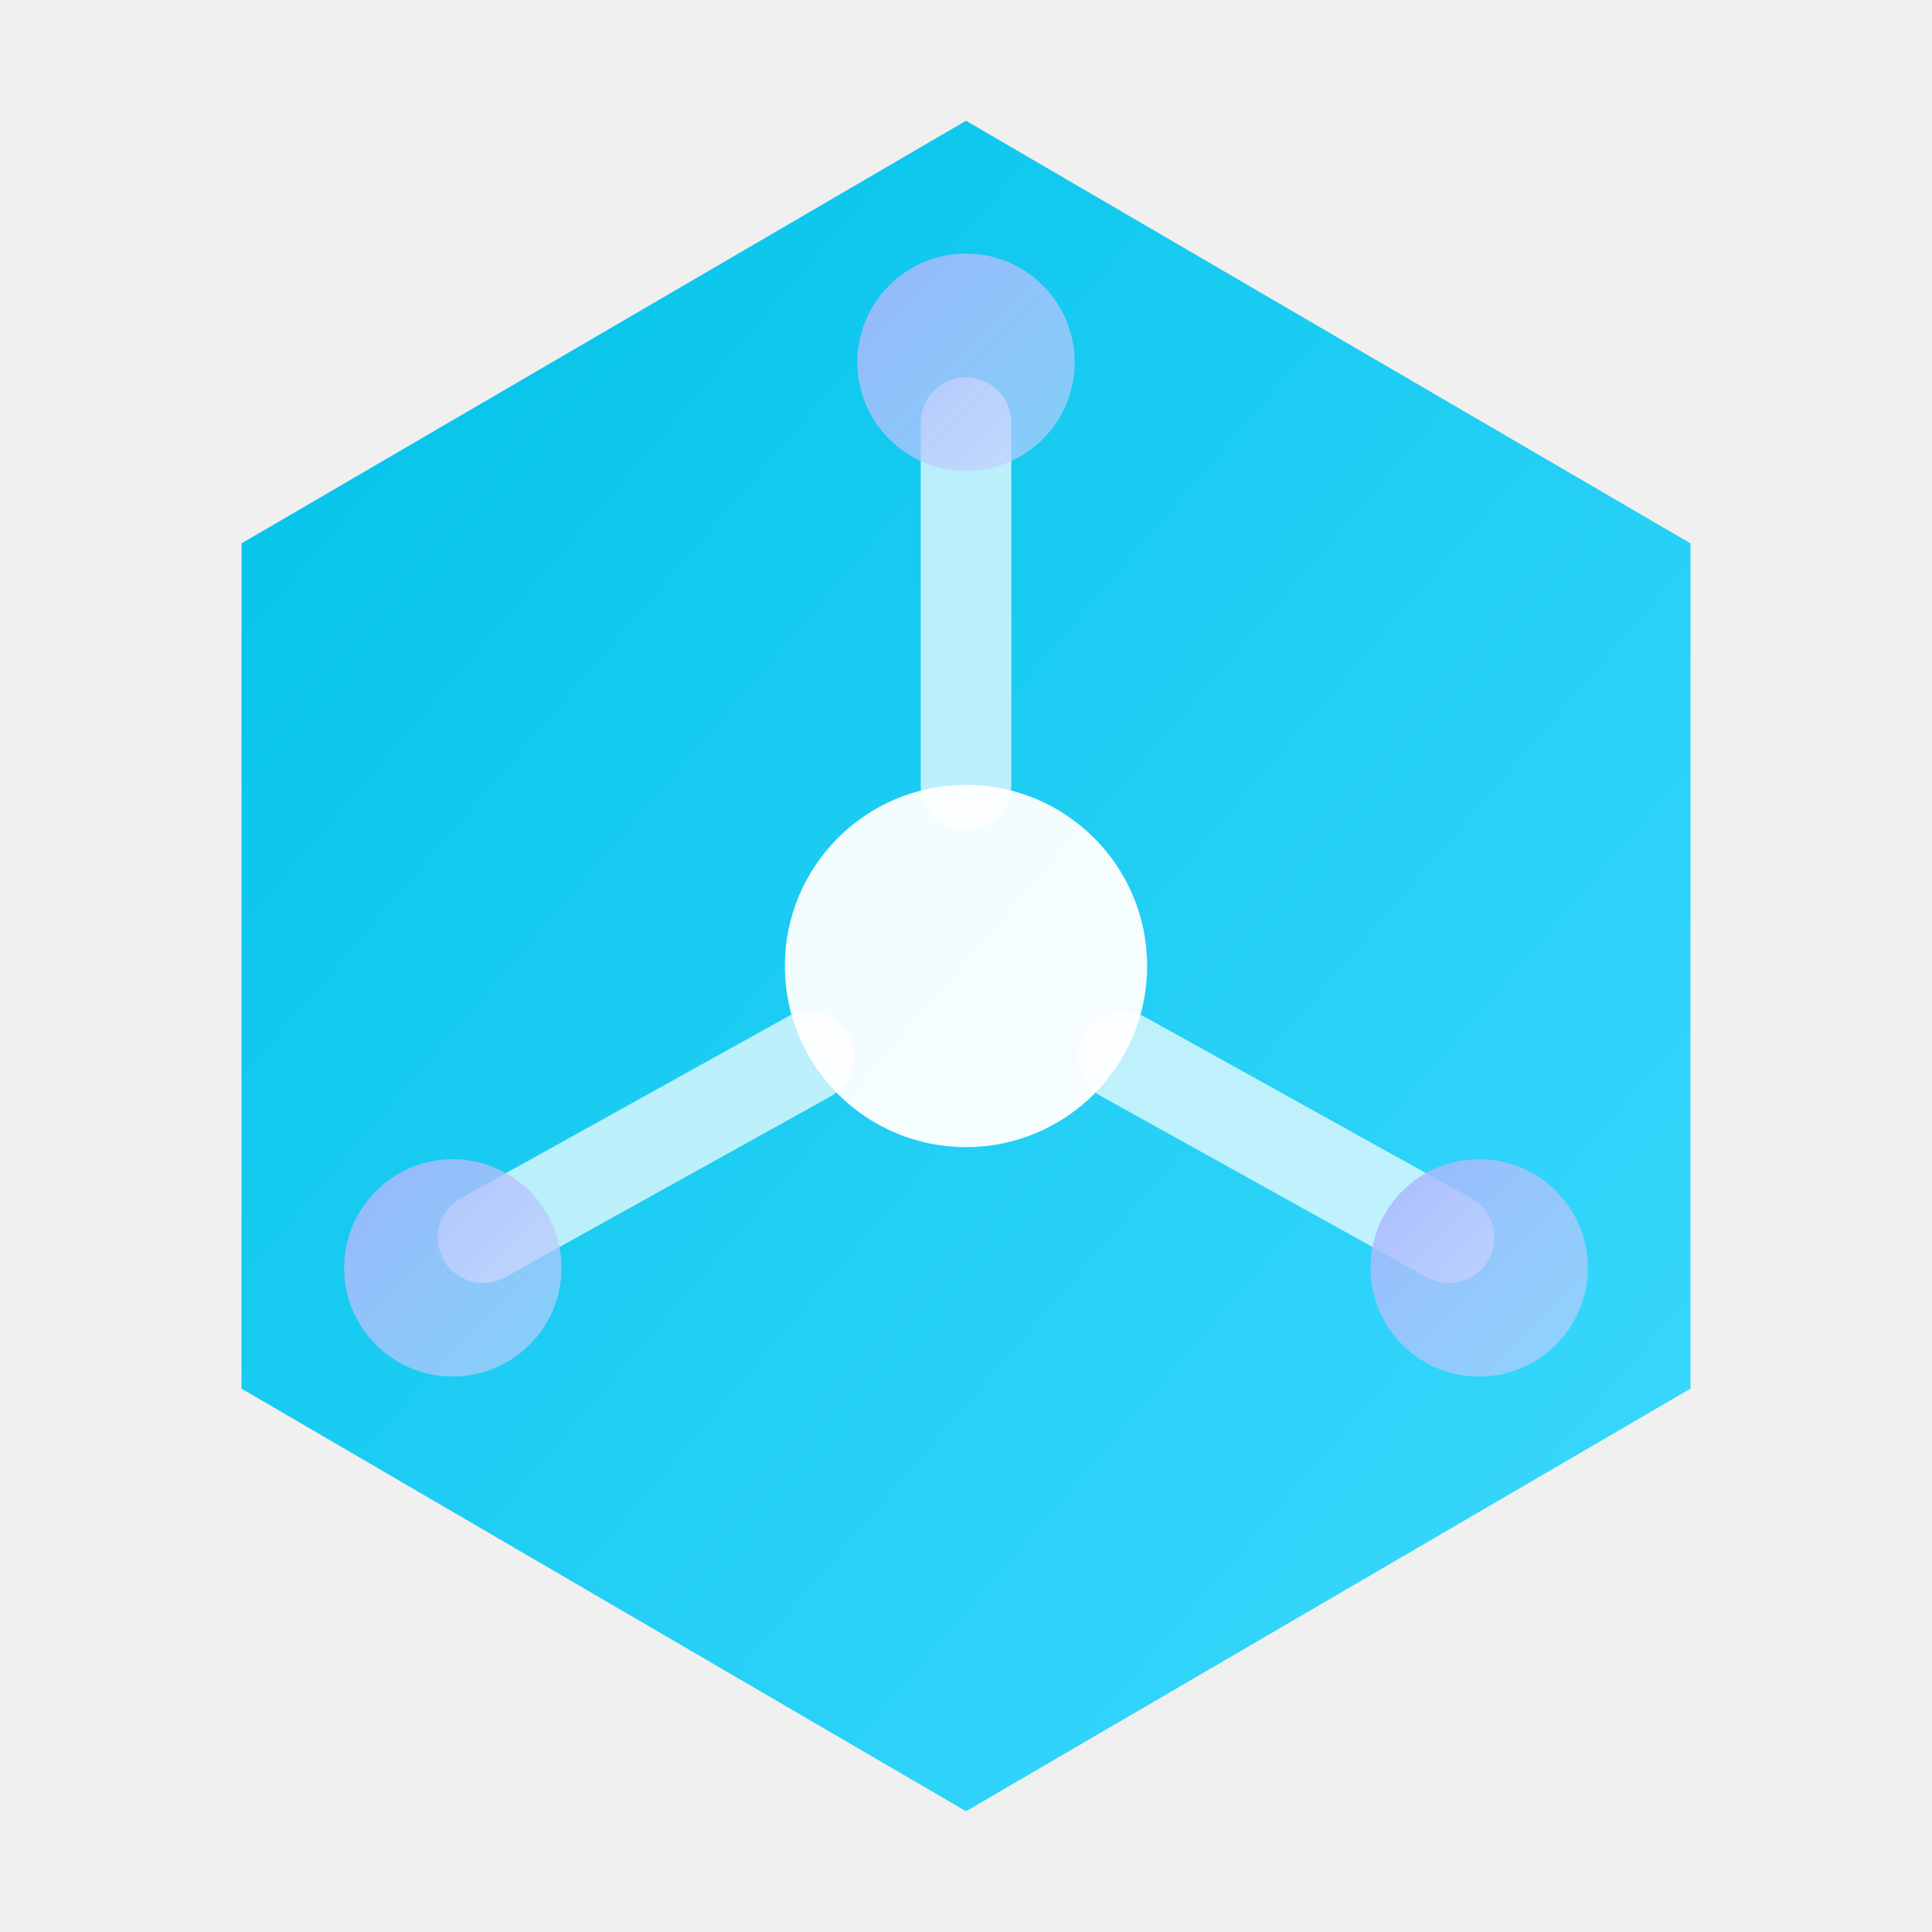
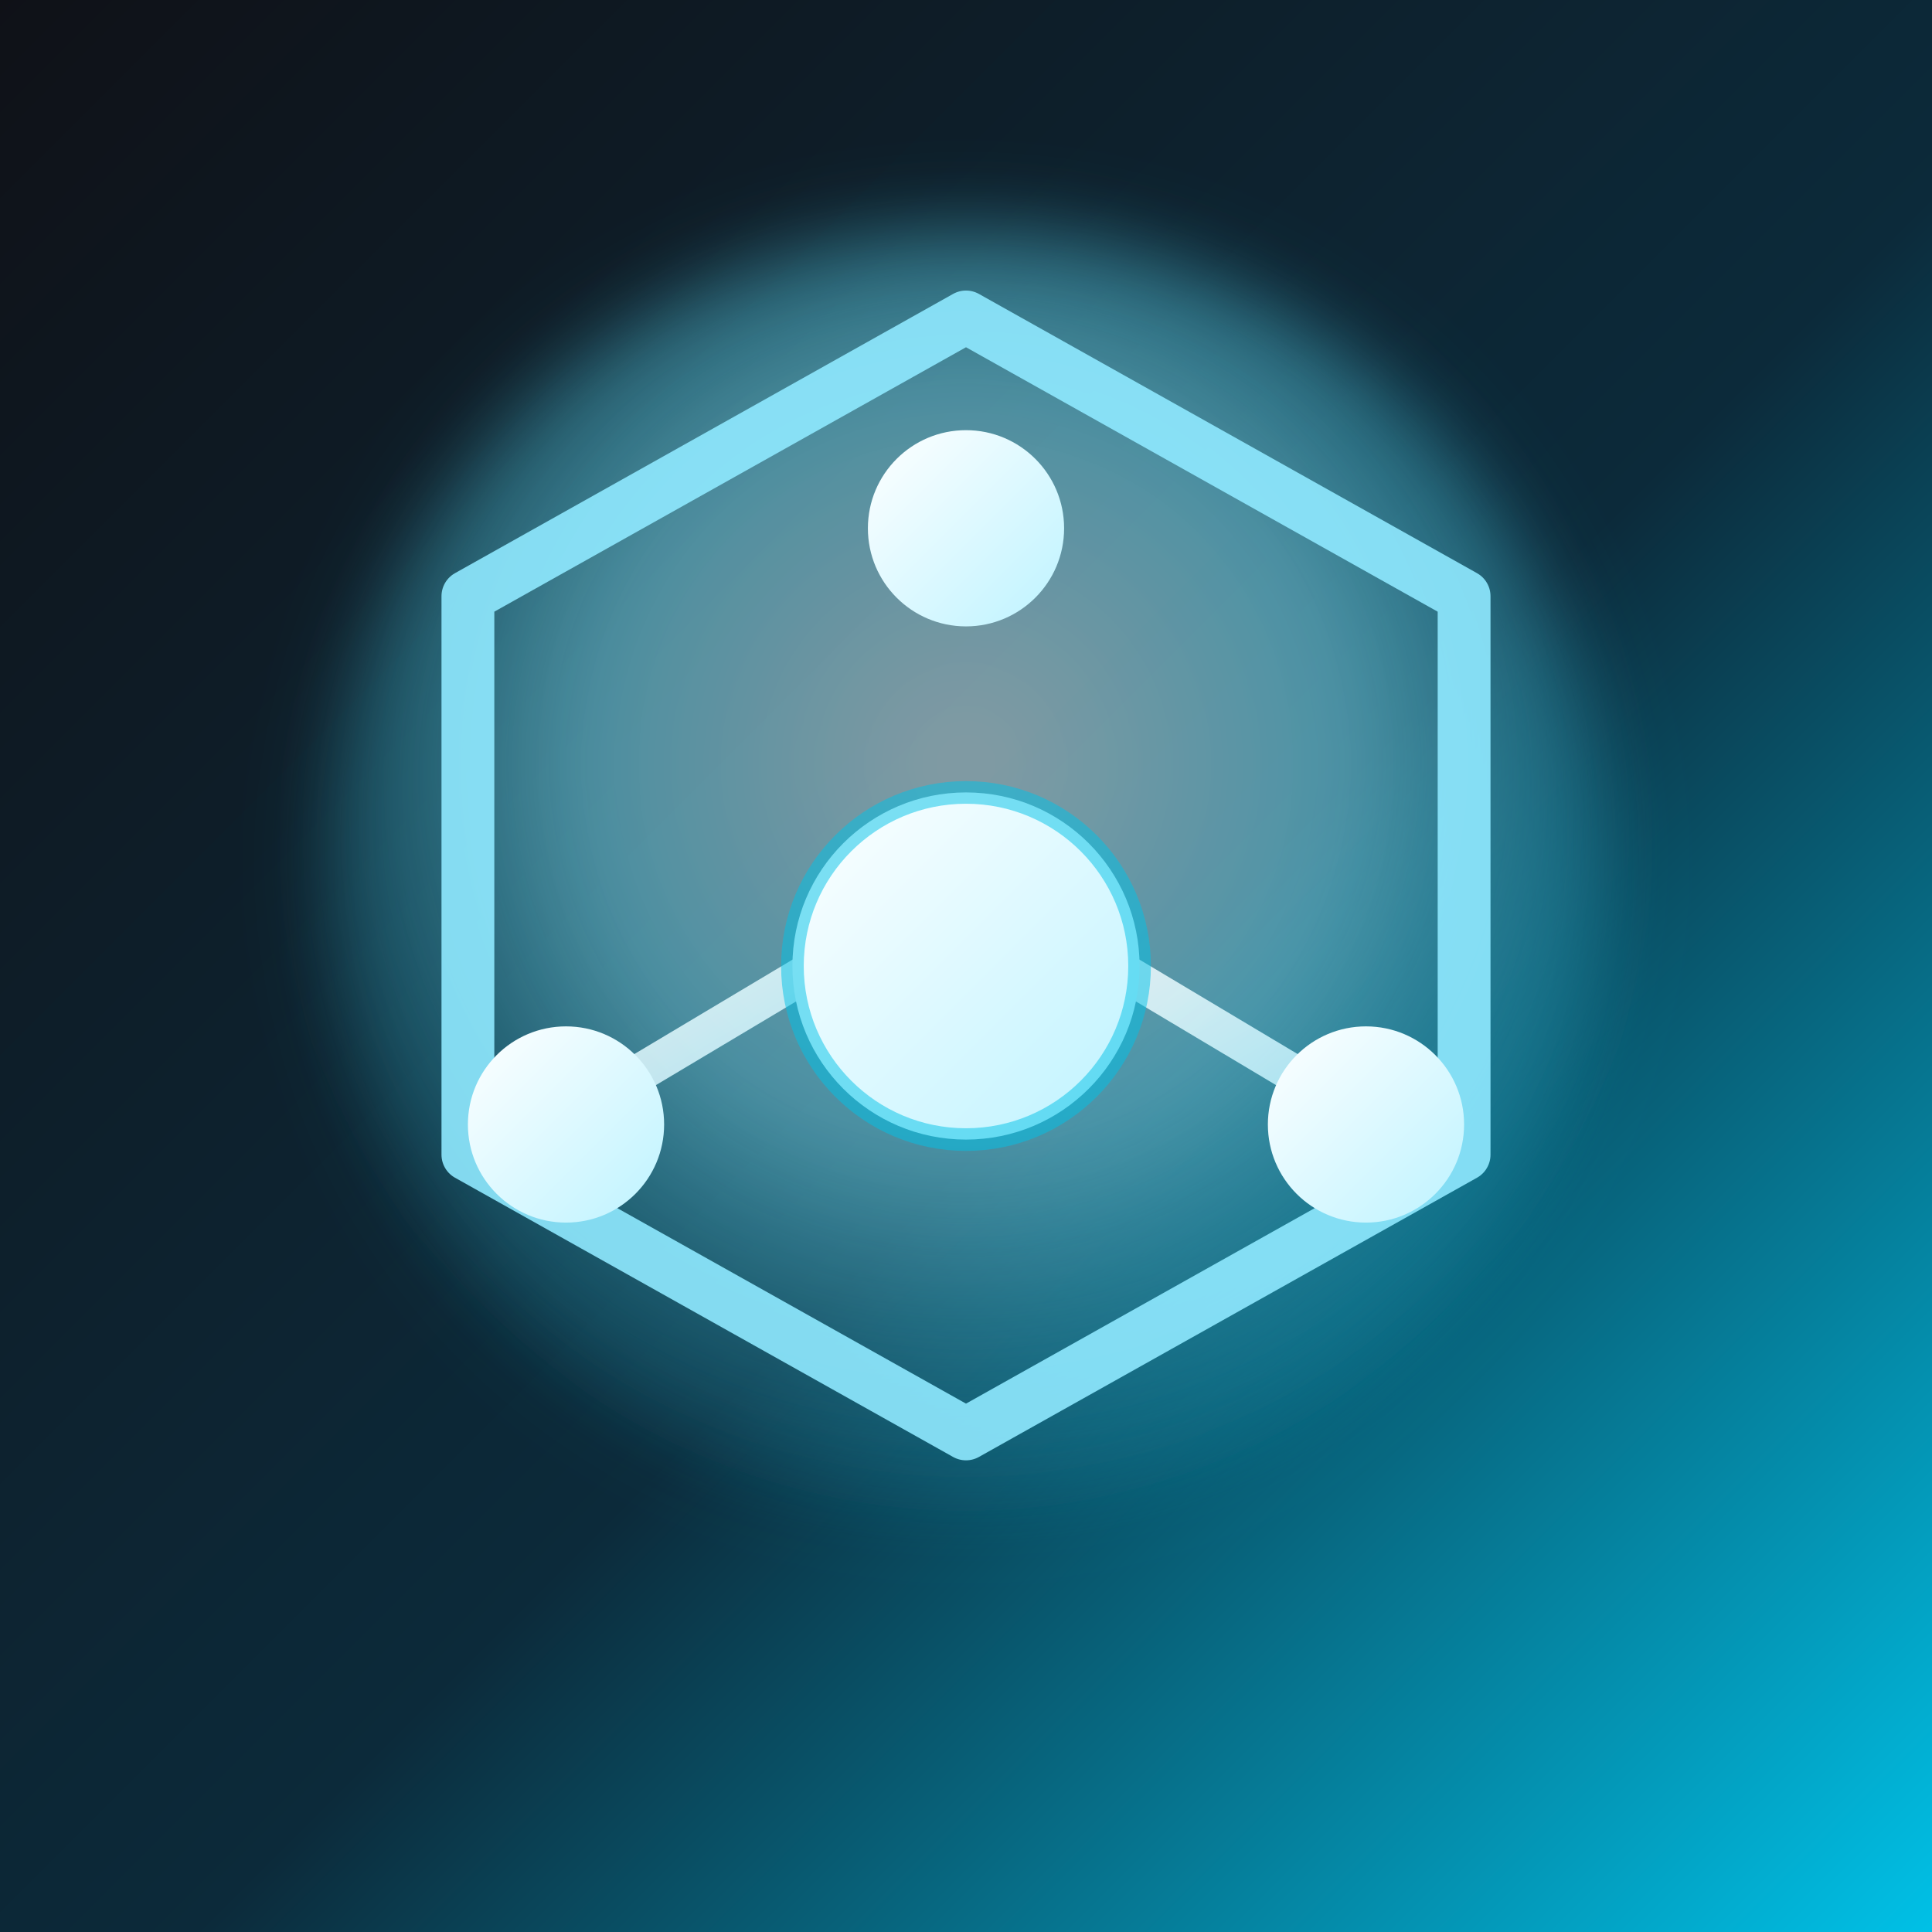
- <svg xmlns="http://www.w3.org/2000/svg" viewBox="0 0 32 32" width="32" height="32">
+ <svg xmlns="http://www.w3.org/2000/svg" viewBox="0 0 512 512" width="512" height="512">
  <defs>
    <linearGradient id="bg" x1="0%" y1="0%" x2="100%" y2="100%">
-       <stop offset="0%" stop-color="#00c2e8" />
-       <stop offset="100%" stop-color="#3fd9ff" />
+       <stop offset="0%" stop-color="#0f1117" />
+       <stop offset="55%" stop-color="#0c2a3a" />
+       <stop offset="100%" stop-color="#00c2e8" />
    </linearGradient>
-     <linearGradient id="glow" x1="0%" y1="0%" x2="100%" y2="100%">
-       <stop offset="0%" stop-color="#a5b4fc" stop-opacity="0.9" />
-       <stop offset="100%" stop-color="#c7d2fe" stop-opacity="0.6" />
+     <radialGradient id="core" cx="50%" cy="42%" r="65%">
+       <stop offset="0%" stop-color="#eafcff" />
+       <stop offset="45%" stop-color="#7fe9ff" />
+       <stop offset="100%" stop-color="#00c2e8" stop-opacity="0" />
+     </radialGradient>
+     <linearGradient id="node" x1="0%" y1="0%" x2="100%" y2="100%">
+       <stop offset="0%" stop-color="#ffffff" />
+       <stop offset="100%" stop-color="#bdf3ff" />
    </linearGradient>
+     <filter id="soft" x="-50%" y="-50%" width="200%" height="200%">
+       <feGaussianBlur stdDeviation="10" />
+     </filter>
  </defs>
-   <polygon points="16,2 28,9 28,23 16,30 4,23 4,9" fill="url(#bg)" rx="2" />
-   <circle cx="16" cy="16" r="3" fill="white" opacity="0.95" />
-   <line x1="16" y1="13" x2="16" y2="7" stroke="white" stroke-width="1.5" stroke-linecap="round" opacity="0.7" />
-   <line x1="18.6" y1="17.5" x2="24" y2="20.5" stroke="white" stroke-width="1.5" stroke-linecap="round" opacity="0.7" />
-   <line x1="13.4" y1="17.5" x2="8" y2="20.5" stroke="white" stroke-width="1.5" stroke-linecap="round" opacity="0.7" />
-   <circle cx="16" cy="6" r="1.8" fill="url(#glow)" />
-   <circle cx="24.5" cy="21" r="1.8" fill="url(#glow)" />
-   <circle cx="7.5" cy="21" r="1.8" fill="url(#glow)" />
+   <rect x="0" y="0" width="512" height="512" fill="url(#bg)" />
+   <circle cx="256" cy="230" r="170" fill="url(#core)" opacity="0.55" filter="url(#soft)" />
+   <polygon points="256,84 388,158 388,306 256,380 124,306 124,158" fill="none" stroke="#8fe9ff" stroke-width="14" stroke-linejoin="round" opacity="0.9" />
+   <g stroke="url(#node)" stroke-width="10" stroke-linecap="round" opacity="0.85">
+     <line x1="256" y1="232" x2="256" y2="150" />
+     <line x1="285" y1="250" x2="352" y2="290" />
+     <line x1="227" y1="250" x2="160" y2="290" />
+   </g>
+   <circle cx="256" cy="256" r="46" fill="url(#node)" />
+   <circle cx="256" cy="256" r="46" fill="none" stroke="#00c2e8" stroke-width="6" opacity="0.5" />
+   <circle cx="256" cy="140" r="26" fill="url(#node)" />
+   <circle cx="362" cy="298" r="26" fill="url(#node)" />
+   <circle cx="150" cy="298" r="26" fill="url(#node)" />
</svg>
